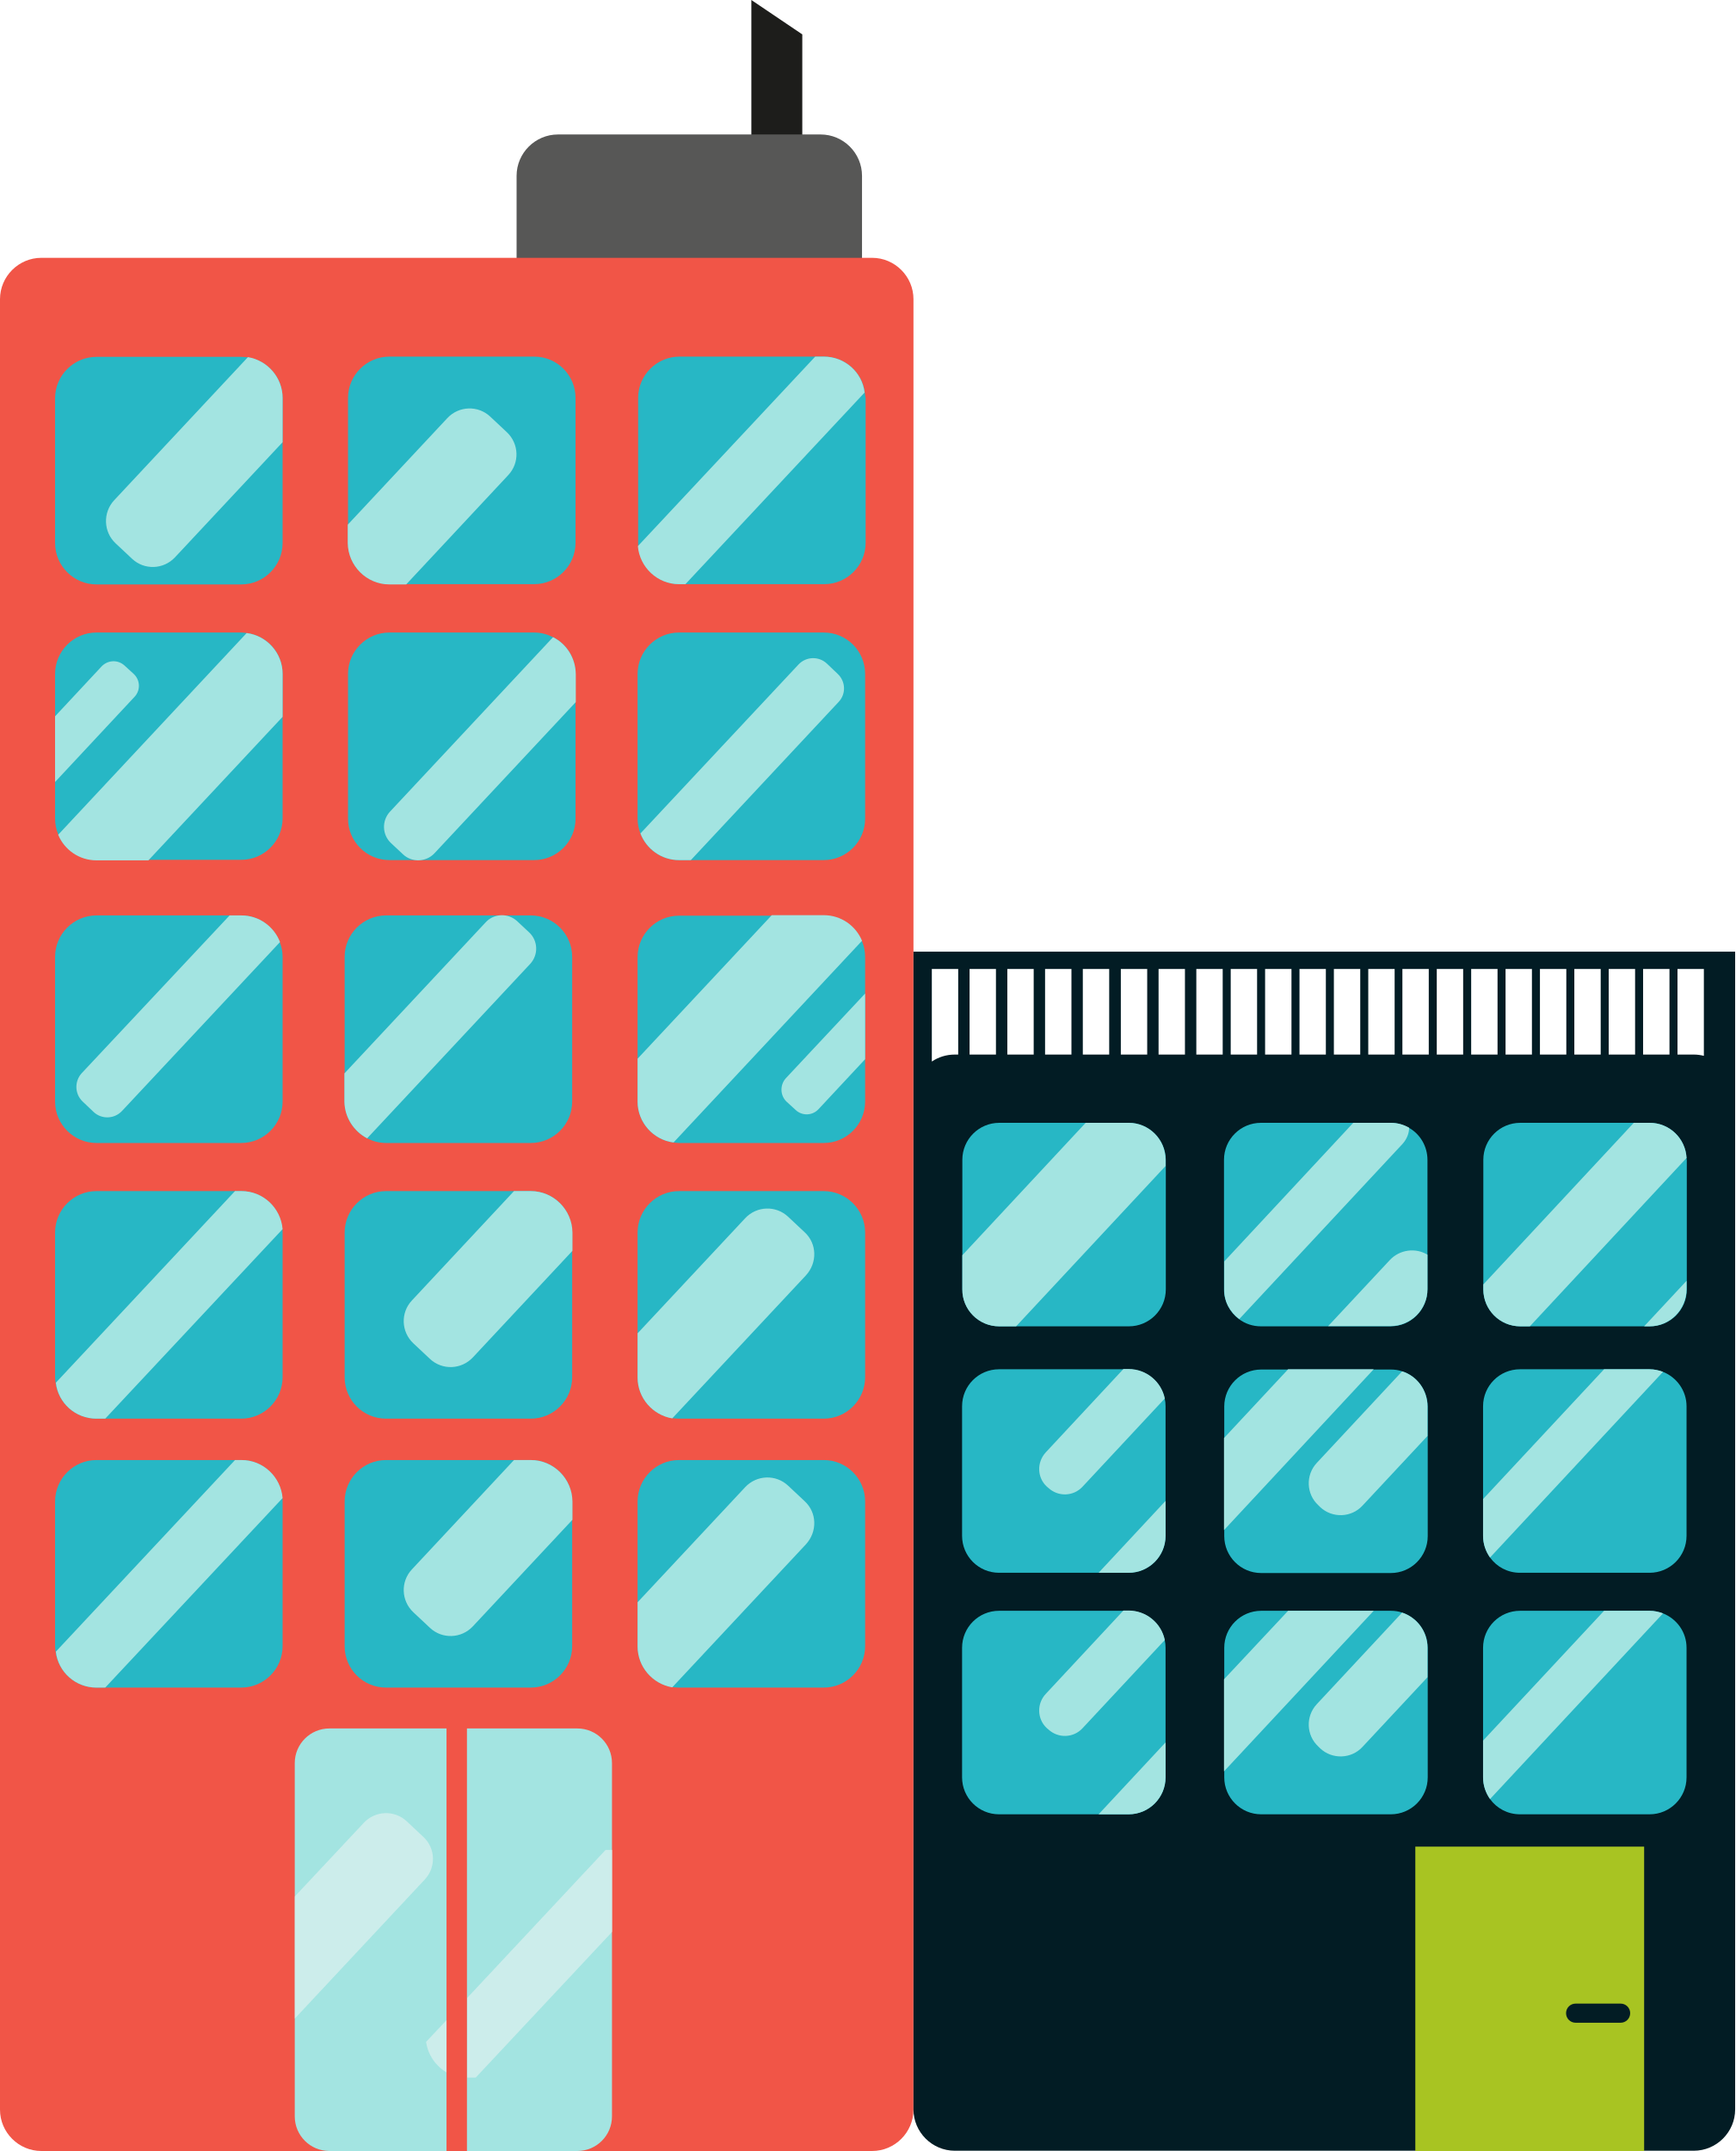
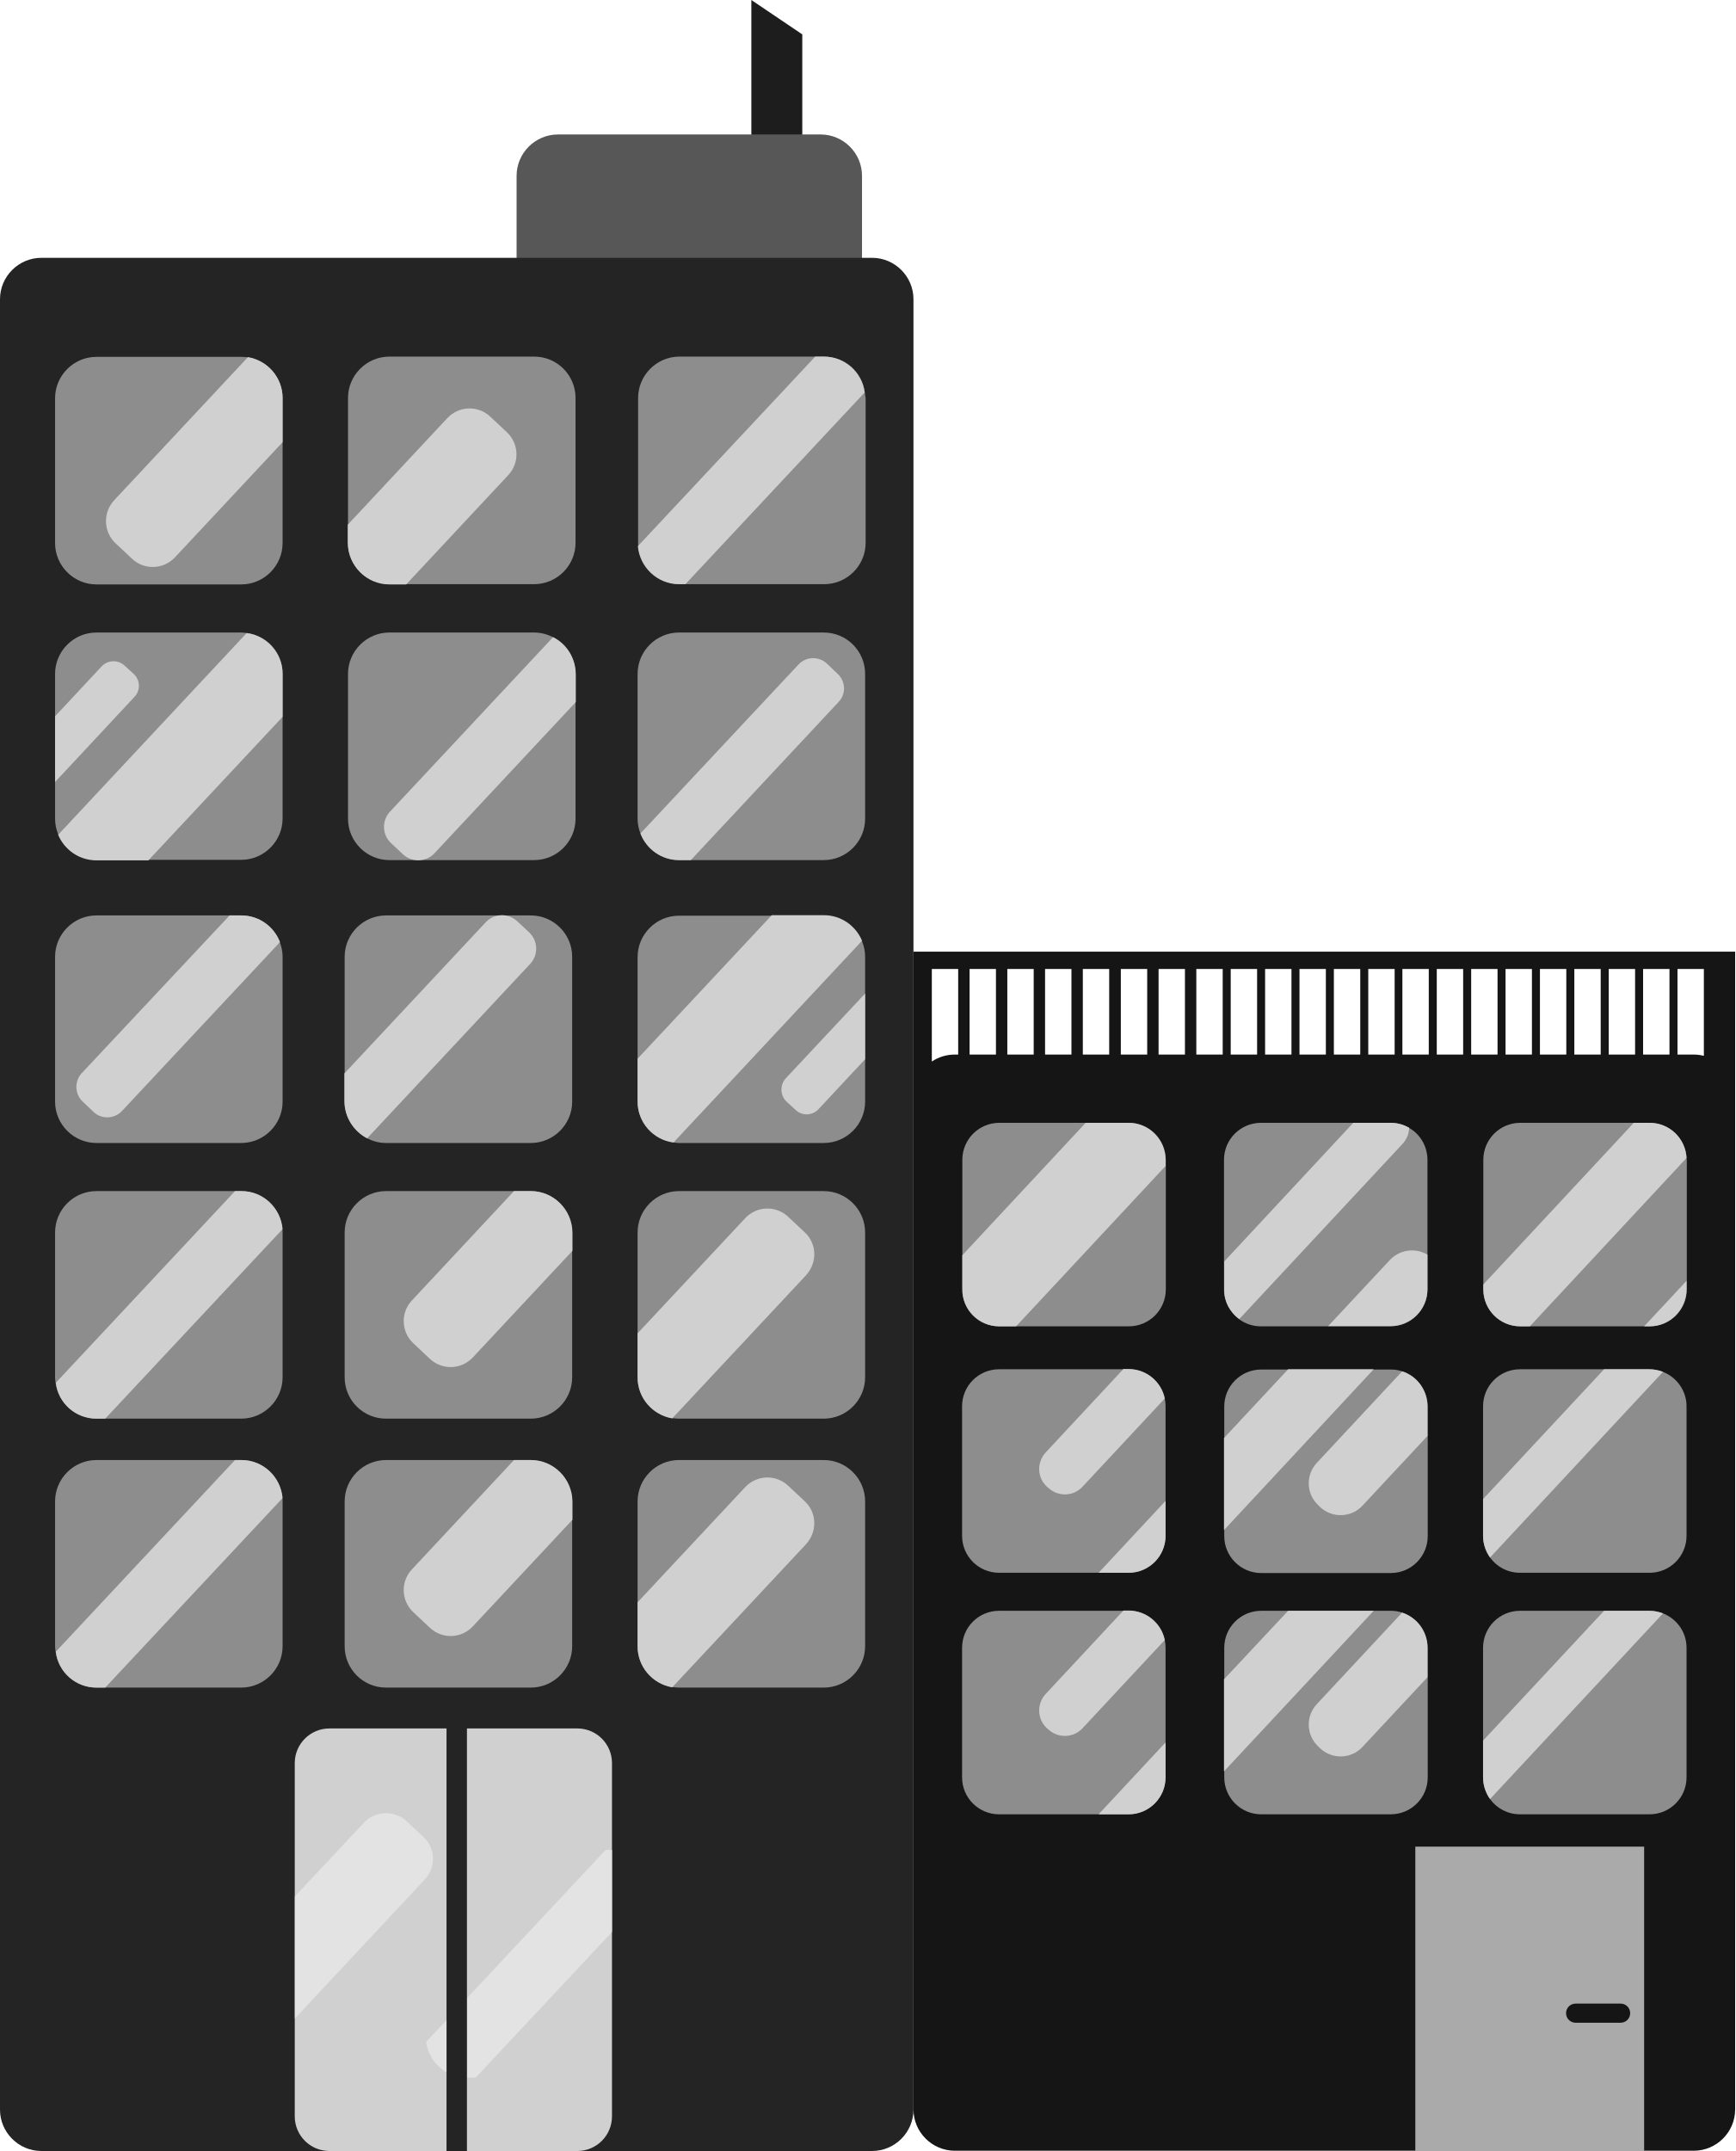
- <svg xmlns="http://www.w3.org/2000/svg" version="1.1" id="Layer_1" x="0px" y="0px" viewBox="0 0 671.1 831.8" style="enable-background:new 0 0 671.1 831.8;" xml:space="preserve">
+ <svg xmlns="http://www.w3.org/2000/svg" version="1.1" id="Layer_1" x="0px" y="0px" viewBox="-303 -15.8 671.1 831.8" style="enable-background:new -303 -15.8 671.1 831.8;" xml:space="preserve">
  <style type="text/css">
- 	.st0{fill:#1D1D1B;}
- 	.st1{fill:#575756;}
- 	.st2{fill:#F15547;}
- 	.st3{fill:#A3E4E1;}
- 	.st4{opacity:0.5;fill:#F6F6F6;}
- 	.st5{fill:#27B7C5;}
- 	.st6{fill:#021C24;}
- 	.st7{fill:#A8C422;}
+ 	.st0{fill:#1D1D1D;}
+ 	.st1{fill:#575757;}
+ 	.st2{fill:#242424;}
+ 	.st3{fill:#D0D0D0;}
+ 	.st4{opacity:0.5;fill:#F6F6F6;enable-background:new    ;}
+ 	.st5{fill:#8D8D8D;}
+ 	.st6{fill:#151515;}
+ 	.st7{fill:#AAAAAA;}
</style>
  <g id="Office">
    <g id="Building_2">
      <g id="XMLID_167_">
-         <polygon id="XMLID_169_" class="st0" points="310.3,76.7 290.6,76.7 290.6,0 310.3,13.3    " />
-         <path id="XMLID_168_" class="st1" d="M333.4,103.6c0,8.8-7.2,16-16,16H215.8c-8.8,0-16-7.2-16-16V68c0-8.8,7.2-16,16-16h101.6     c8.8,0,16,7.2,16,16V103.6z" />
+         <polygon id="XMLID_169_" class="st0" points="7.3,60.9 -12.4,60.9 -12.4,-15.8 7.3,-2.5    " />
+         <path id="XMLID_168_" class="st1" d="M30.4,87.8c0,8.8-7.2,16-16,16H-87.2c-8.8,0-16-7.2-16-16V52.2c0-8.8,7.2-16,16-16H14.4     c8.8,0,16,7.2,16,16V87.8z" />
      </g>
-       <path id="XMLID_166_" class="st2" d="M353.3,815.8c0,8.8-7.2,16-16,16H16c-8.8,0-16-7.2-16-16V115.7c0-8.8,7.2-16,16-16h321.3    c8.8,0,16,7.2,16,16V815.8z" />
+       <path id="XMLID_166_" class="st2" d="M50.3,800c0,8.8-7.2,16-16,16H-287c-8.8,0-16-7.2-16-16V99.9c0-8.8,7.2-16,16-16H34.3    c8.8,0,16,7.2,16,16V800z" />
      <g id="XMLID_160_">
-         <path id="XMLID_165_" class="st3" d="M223.3,668.4h-42.7v104.2v30.8v28.4h42.7c7.4,0,13.4-6,13.4-13.4V747v-31.6v-33.6     C236.7,674.4,230.7,668.4,223.3,668.4z" />
-         <path id="XMLID_164_" class="st3" d="M127.4,668.4c-7.4,0-13.4,6-13.4,13.4v51.6v47.2v37.8c0,7.4,6,13.4,13.4,13.4h45.3v-30.5     v-20.2V668.4H127.4z" />
-         <path id="XMLID_163_" class="st4" d="M163.7,710.3l-6.4-6c-4.7-4.4-12.1-4.2-16.6,0.6L114,733.4v47.2l50.3-53.8     C168.7,722.1,168.5,714.7,163.7,710.3z" />
-         <path id="XMLID_162_" class="st4" d="M184,803.4l52.8-56.4v-31.6c0,0-0.1,0-0.1,0h-2.5l-53.5,57.2v30.8c0,0,0,0,0,0H184z" />
-         <path id="XMLID_161_" class="st4" d="M164.8,789.6c0.7,5,3.7,9.3,7.9,11.8v-20.2L164.8,789.6z" />
+         <path id="XMLID_165_" class="st3" d="M-79.7,652.6h-42.7v104.2v30.8V816h42.7c7.4,0,13.4-6,13.4-13.4v-71.4v-31.6V666     C-66.3,658.6-72.3,652.6-79.7,652.6z" />
+         <path id="XMLID_164_" class="st3" d="M-175.6,652.6c-7.4,0-13.4,6-13.4,13.4v51.6v47.2v37.8c0,7.4,6,13.4,13.4,13.4h45.3v-30.5     v-20.2V652.6H-175.6z" />
+         <path id="XMLID_163_" class="st4" d="M-139.3,694.5l-6.4-6c-4.7-4.4-12.1-4.2-16.6,0.6l-26.7,28.5v47.2l50.3-53.8     C-134.3,706.3-134.5,698.9-139.3,694.5z" />
+         <path id="XMLID_162_" class="st4" d="M-119,787.6l52.8-56.4v-31.6h-0.1h-2.5l-53.5,57.2v30.8l0,0H-119z" />
+         <path id="XMLID_161_" class="st4" d="M-138.2,773.8c0.7,5,3.7,9.3,7.9,11.8v-20.2L-138.2,773.8z" />
      </g>
      <g id="XMLID_125_">
        <g id="XMLID_146_">
-           <path id="XMLID_159_" class="st5" d="M206.6,137.9h-56c-8.8,0-16,7.2-16,16v48.9v7.1c0,8.8,7.2,16,16,16h6.5h49.5      c8.8,0,16-7.2,16-16v-56C222.6,145.1,215.5,137.9,206.6,137.9z" />
-           <path id="XMLID_158_" class="st5" d="M334.5,151.8c-1-7.8-7.7-13.9-15.8-13.9h-3.3h-52.6c-8.8,0-16,7.2-16,16v56      c0,0.5,0,0.9,0.1,1.3c0.7,8.2,7.6,14.7,15.9,14.7h2.5h53.5c8.8,0,16-7.2,16-16v-56C334.6,153.2,334.6,152.5,334.5,151.8z" />
-           <path id="XMLID_157_" class="st5" d="M318.6,244.6h-56c-8.8,0-16,7.2-16,16v56c0,2,0.4,3.9,1.1,5.7c2.3,6,8.1,10.3,14.9,10.3      h4.6h51.4c8.8,0,16-7.2,16-16v-56C334.6,251.8,327.5,244.6,318.6,244.6z" />
-           <path id="XMLID_156_" class="st5" d="M95.9,138.2c-0.8-0.1-1.7-0.2-2.6-0.2h-56c-8.8,0-16,7.2-16,16v56c0,8.8,7.2,16,16,16h56      c8.8,0,16-7.2,16-16V171v-17.1C109.3,146,103.5,139.4,95.9,138.2z" />
-           <path id="XMLID_155_" class="st5" d="M95.4,244.8c-0.7-0.1-1.4-0.2-2.1-0.2h-56c-8.8,0-16,7.2-16,16v16.3v25.4v14.2      c0,2.2,0.4,4.2,1.2,6.1c2.4,5.8,8.1,9.9,14.8,9.9h20.1h35.9c8.8,0,16-7.2,16-16v-39.5v-16.5C109.3,252.5,103.3,245.8,95.4,244.8      z" />
-           <path id="XMLID_154_" class="st5" d="M213.9,246.4c-2.2-1.1-4.6-1.8-7.3-1.8h-56c-8.8,0-16,7.2-16,16v56c0,8.8,7.2,16,16,16h56      c8.8,0,16-7.2,16-16v-45.2v-10.8C222.6,254.4,219.1,249,213.9,246.4z" />
-           <path id="XMLID_153_" class="st3" d="M213.9,246.4l-63.1,67.5c-3.2,3.5-3,8.9,0.4,12.1l4.7,4.4c3.4,3.2,8.9,3,12.1-0.4      l54.7-58.5v-10.8C222.6,254.4,219.1,249,213.9,246.4z" />
-           <path id="XMLID_152_" class="st3" d="M324,260.6l-4.2-4c-3.1-2.9-8-2.8-11,0.4l-61.1,65.3c2.3,6,8.1,10.3,14.9,10.3h4.6      l57.1-61.1C327.3,268.4,327.1,263.5,324,260.6z" />
-           <path id="XMLID_151_" class="st3" d="M318.6,137.9h-3.3l-68.6,73.3c0.7,8.2,7.6,14.7,15.9,14.7h2.5l69.3-74.1      C333.5,144,326.8,137.9,318.6,137.9z" />
-           <path id="XMLID_150_" class="st3" d="M44.7,210.1l6.4,6c4.7,4.4,12.1,4.2,16.6-0.6l41.6-44.5v-17.1c0-7.9-5.8-14.5-13.4-15.8      l-51.7,55.3C39.7,198.2,40,205.7,44.7,210.1z" />
-           <path id="XMLID_149_" class="st3" d="M150.6,226h6.5l39.5-42.3c4.4-4.7,4.2-12.1-0.6-16.6l-6.4-6c-4.7-4.4-12.1-4.2-16.6,0.6      l-38.5,41.2v7.1C134.6,218.8,141.8,226,150.6,226z" />
-           <path id="XMLID_148_" class="st3" d="M109.3,260.6c0-8.1-6.1-14.8-13.9-15.8l-72.9,78c2.4,5.8,8.1,9.9,14.8,9.9h20.1l51.9-55.5      V260.6z" />
-           <path id="XMLID_147_" class="st3" d="M51.7,260.6l-3.5-3.2c-2.6-2.4-6.5-2.2-8.9,0.3l-18,19.3v25.4L52,269.5      C54.4,267,54.3,263,51.7,260.6z" />
+           <path id="XMLID_159_" class="st5" d="M-96.4,122.1h-56c-8.8,0-16,7.2-16,16V187v7.1c0,8.8,7.2,16,16,16h6.5h49.5      c8.8,0,16-7.2,16-16v-56C-80.4,129.3-87.5,122.1-96.4,122.1z" />
+           <path id="XMLID_158_" class="st5" d="M31.5,136c-1-7.8-7.7-13.9-15.8-13.9h-3.3h-52.6c-8.8,0-16,7.2-16,16v56      c0,0.5,0,0.9,0.1,1.3c0.7,8.2,7.6,14.7,15.9,14.7h2.5h53.5c8.8,0,16-7.2,16-16v-56C31.6,137.4,31.6,136.7,31.5,136z" />
+           <path id="XMLID_157_" class="st5" d="M15.6,228.8h-56c-8.8,0-16,7.2-16,16v56c0,2,0.4,3.9,1.1,5.7c2.3,6,8.1,10.3,14.9,10.3h4.6      h51.4c8.8,0,16-7.2,16-16v-56C31.6,236,24.5,228.8,15.6,228.8z" />
+           <path id="XMLID_156_" class="st5" d="M-207.1,122.4c-0.8-0.1-1.7-0.2-2.6-0.2h-56c-8.8,0-16,7.2-16,16v56c0,8.8,7.2,16,16,16h56      c8.8,0,16-7.2,16-16v-39v-17.1C-193.7,130.2-199.5,123.6-207.1,122.4z" />
+           <path id="XMLID_155_" class="st5" d="M-207.6,229c-0.7-0.1-1.4-0.2-2.1-0.2h-56c-8.8,0-16,7.2-16,16v16.3v25.4v14.2      c0,2.2,0.4,4.2,1.2,6.1c2.4,5.8,8.1,9.9,14.8,9.9h20.1h35.9c8.8,0,16-7.2,16-16v-39.5v-16.5C-193.7,236.7-199.7,230-207.6,229z" />
+           <path id="XMLID_154_" class="st5" d="M-89.1,230.6c-2.2-1.1-4.6-1.8-7.3-1.8h-56c-8.8,0-16,7.2-16,16v56c0,8.8,7.2,16,16,16h56      c8.8,0,16-7.2,16-16v-45.2v-10.8C-80.4,238.6-83.9,233.2-89.1,230.6z" />
+           <path id="XMLID_153_" class="st3" d="M-89.1,230.6l-63.1,67.5c-3.2,3.5-3,8.9,0.4,12.1l4.7,4.4c3.4,3.2,8.9,3,12.1-0.4      l54.7-58.5v-10.8C-80.4,238.6-83.9,233.2-89.1,230.6z" />
+           <path id="XMLID_152_" class="st3" d="M21,244.8l-4.2-4c-3.1-2.9-8-2.8-11,0.4l-61.1,65.3c2.3,6,8.1,10.3,14.9,10.3h4.6      l57.1-61.1C24.3,252.6,24.1,247.7,21,244.8z" />
+           <path id="XMLID_151_" class="st3" d="M15.6,122.1h-3.3l-68.6,73.3c0.7,8.2,7.6,14.7,15.9,14.7h2.5L31.4,136      C30.5,128.2,23.8,122.1,15.6,122.1z" />
+           <path id="XMLID_150_" class="st3" d="M-258.3,194.3l6.4,6c4.7,4.4,12.1,4.2,16.6-0.6l41.6-44.5v-17.1c0-7.9-5.8-14.5-13.4-15.8      l-51.7,55.3C-263.3,182.4-263,189.9-258.3,194.3z" />
+           <path id="XMLID_149_" class="st3" d="M-152.4,210.2h6.5l39.5-42.3c4.4-4.7,4.2-12.1-0.6-16.6l-6.4-6c-4.7-4.4-12.1-4.2-16.6,0.6      l-38.5,41.2v7.1C-168.4,203-161.2,210.2-152.4,210.2z" />
+           <path id="XMLID_148_" class="st3" d="M-193.7,244.8c0-8.1-6.1-14.8-13.9-15.8l-72.9,78c2.4,5.8,8.1,9.9,14.8,9.9h20.1l51.9-55.5      V244.8z" />
+           <path id="XMLID_147_" class="st3" d="M-251.3,244.8l-3.5-3.2c-2.6-2.4-6.5-2.2-8.9,0.3l-18,19.3v25.4l30.7-32.9      C-248.6,251.2-248.7,247.2-251.3,244.8z" />
        </g>
        <g id="XMLID_132_">
-           <path id="XMLID_145_" class="st5" d="M149.3,548.6h56c8.8,0,16-7.2,16-16v-48.9v-7.1c0-8.8-7.2-16-16-16h-6.5h-49.5      c-8.8,0-16,7.2-16,16v56C133.3,541.5,140.5,548.6,149.3,548.6z" />
-           <path id="XMLID_144_" class="st5" d="M21.5,534.7c1,7.8,7.7,13.9,15.8,13.9h3.4h52.6c8.8,0,16-7.2,16-16v-56      c0-0.5,0-0.9-0.1-1.3c-0.7-8.2-7.5-14.7-15.9-14.7h-2.5H37.3c-8.8,0-16,7.2-16,16v56C21.3,533.3,21.4,534,21.5,534.7z" />
-           <path id="XMLID_143_" class="st5" d="M37.3,442h56c8.8,0,16-7.2,16-16v-56c0-2-0.4-3.9-1.1-5.7c-2.3-6-8.1-10.3-14.9-10.3h-4.6      H37.3c-8.8,0-16,7.2-16,16v56C21.3,434.8,28.5,442,37.3,442z" />
-           <path id="XMLID_142_" class="st5" d="M260,548.4c0.9,0.1,1.7,0.2,2.6,0.2h56c8.8,0,16-7.2,16-16v-56c0-8.8-7.2-16-16-16h-56      c-8.8,0-16,7.2-16,16v38.9v17.1C246.6,540.6,252.4,547.1,260,548.4z" />
-           <path id="XMLID_141_" class="st5" d="M260.5,441.8c0.7,0.1,1.4,0.2,2.1,0.2h56c8.8,0,16-7.2,16-16v-16.3v-25.4v-14.2      c0-2.2-0.4-4.2-1.2-6.1c-2.4-5.8-8.1-9.9-14.8-9.9h-20.1h-35.9c-8.8,0-16,7.2-16,16v39.5V426      C246.6,434.1,252.7,440.8,260.5,441.8z" />
-           <path id="XMLID_140_" class="st5" d="M142,440.2c2.2,1.1,4.6,1.8,7.3,1.8h56c8.8,0,16-7.2,16-16v-56c0-8.8-7.2-16-16-16h-56      c-8.8,0-16,7.2-16,16v45.2V426C133.3,432.2,136.9,437.5,142,440.2z" />
-           <path id="XMLID_139_" class="st3" d="M142,440.2l63.1-67.5c3.2-3.5,3-8.9-0.4-12.1l-4.7-4.4c-3.5-3.2-8.9-3-12.1,0.4l-54.7,58.5      V426C133.3,432.2,136.9,437.5,142,440.2z" />
-           <path id="XMLID_138_" class="st3" d="M32,426l4.2,4c3.1,2.9,8,2.8,11-0.4l61.1-65.3c-2.3-6-8.1-10.3-14.9-10.3h-4.6L31.6,415      C28.7,418.2,28.9,423.1,32,426z" />
-           <path id="XMLID_137_" class="st3" d="M37.3,548.6h3.4l68.6-73.3c-0.7-8.2-7.5-14.7-15.9-14.7h-2.5l-69.3,74.1      C22.5,542.6,29.2,548.6,37.3,548.6z" />
-           <path id="XMLID_136_" class="st3" d="M311.2,476.5l-6.4-6c-4.7-4.4-12.1-4.2-16.6,0.6l-41.6,44.5v17.1c0,7.9,5.8,14.5,13.4,15.8      l51.7-55.3C316.2,488.3,316,480.9,311.2,476.5z" />
-           <path id="XMLID_135_" class="st3" d="M205.3,460.6h-6.5l-39.5,42.3c-4.4,4.7-4.2,12.1,0.6,16.6l6.4,6c4.7,4.4,12.1,4.2,16.6-0.6      l38.5-41.2v-7.1C221.3,467.8,214.1,460.6,205.3,460.6z" />
-           <path id="XMLID_134_" class="st3" d="M246.6,426c0,8.1,6.1,14.8,13.9,15.8l72.9-78c-2.4-5.8-8.1-9.9-14.8-9.9h-20.1l-51.9,55.5      V426z" />
-           <path id="XMLID_133_" class="st3" d="M304.2,426l3.5,3.2c2.5,2.4,6.5,2.3,8.9-0.3l18-19.3v-25.4L303.9,417      C301.6,419.6,301.7,423.6,304.2,426z" />
+           <path id="XMLID_145_" class="st5" d="M-153.7,532.8h56c8.8,0,16-7.2,16-16v-48.9v-7.1c0-8.8-7.2-16-16-16h-6.5h-49.5      c-8.8,0-16,7.2-16,16v56C-169.7,525.7-162.5,532.8-153.7,532.8z" />
+           <path id="XMLID_144_" class="st5" d="M-281.5,518.9c1,7.8,7.7,13.9,15.8,13.9h3.4h52.6c8.8,0,16-7.2,16-16v-56      c0-0.5,0-0.9-0.1-1.3c-0.7-8.2-7.5-14.7-15.9-14.7h-2.5h-53.5c-8.8,0-16,7.2-16,16v56C-281.7,517.5-281.6,518.2-281.5,518.9z" />
+           <path id="XMLID_143_" class="st5" d="M-265.7,426.2h56c8.8,0,16-7.2,16-16v-56c0-2-0.4-3.9-1.1-5.7c-2.3-6-8.1-10.3-14.9-10.3      h-4.6h-51.4c-8.8,0-16,7.2-16,16v56C-281.7,419-274.5,426.2-265.7,426.2z" />
+           <path id="XMLID_142_" class="st5" d="M-43,532.6c0.9,0.1,1.7,0.2,2.6,0.2h56c8.8,0,16-7.2,16-16v-56c0-8.8-7.2-16-16-16h-56      c-8.8,0-16,7.2-16,16v38.9v17.1C-56.4,524.8-50.6,531.3-43,532.6z" />
+           <path id="XMLID_141_" class="st5" d="M-42.5,426c0.7,0.1,1.4,0.2,2.1,0.2h56c8.8,0,16-7.2,16-16v-16.3v-25.4v-14.2      c0-2.2-0.4-4.2-1.2-6.1c-2.4-5.8-8.1-9.9-14.8-9.9H-4.5h-35.9c-8.8,0-16,7.2-16,16v39.5v16.4C-56.4,418.3-50.3,425-42.5,426z" />
+           <path id="XMLID_140_" class="st5" d="M-161,424.4c2.2,1.1,4.6,1.8,7.3,1.8h56c8.8,0,16-7.2,16-16v-56c0-8.8-7.2-16-16-16h-56      c-8.8,0-16,7.2-16,16v45.2v10.8C-169.7,416.4-166.1,421.7-161,424.4z" />
+           <path id="XMLID_139_" class="st3" d="M-161,424.4l63.1-67.5c3.2-3.5,3-8.9-0.4-12.1l-4.7-4.4c-3.5-3.2-8.9-3-12.1,0.4      l-54.7,58.5v10.9C-169.7,416.4-166.1,421.7-161,424.4z" />
+           <path id="XMLID_138_" class="st3" d="M-271,410.2l4.2,4c3.1,2.9,8,2.8,11-0.4l61.1-65.3c-2.3-6-8.1-10.3-14.9-10.3h-4.6      l-57.2,61C-274.3,402.4-274.1,407.3-271,410.2z" />
+           <path id="XMLID_137_" class="st3" d="M-265.7,532.8h3.4l68.6-73.3c-0.7-8.2-7.5-14.7-15.9-14.7h-2.5l-69.3,74.1      C-280.5,526.8-273.8,532.8-265.7,532.8z" />
+           <path id="XMLID_136_" class="st3" d="M8.2,460.7l-6.4-6c-4.7-4.4-12.1-4.2-16.6,0.6l-41.6,44.5v17.1c0,7.9,5.8,14.5,13.4,15.8      l51.7-55.3C13.2,472.5,13,465.1,8.2,460.7z" />
+           <path id="XMLID_135_" class="st3" d="M-97.7,444.8h-6.5l-39.5,42.3c-4.4,4.7-4.2,12.1,0.6,16.6l6.4,6c4.7,4.4,12.1,4.2,16.6-0.6      l38.5-41.2v-7.1C-81.7,452-88.9,444.8-97.7,444.8z" />
+           <path id="XMLID_134_" class="st3" d="M-56.4,410.2c0,8.1,6.1,14.8,13.9,15.8l72.9-78c-2.4-5.8-8.1-9.9-14.8-9.9H-4.5l-51.9,55.5      V410.2z" />
+           <path id="XMLID_133_" class="st3" d="M1.2,410.2l3.5,3.2c2.5,2.4,6.5,2.3,8.9-0.3l18-19.3v-25.4L0.9,401.2      C-1.4,403.8-1.3,407.8,1.2,410.2z" />
        </g>
-         <path id="XMLID_131_" class="st5" d="M149.3,652.6h56c8.8,0,16-7.2,16-16v-48.9v-7.1c0-8.8-7.2-16-16-16h-6.5h-49.5     c-8.8,0-16,7.2-16,16v56C133.3,645.5,140.5,652.6,149.3,652.6z" />
-         <path id="XMLID_130_" class="st5" d="M21.5,638.7c1,7.8,7.7,13.9,15.8,13.9h3.4h52.6c8.8,0,16-7.2,16-16v-56c0-0.4,0-0.9-0.1-1.3     c-0.7-8.2-7.5-14.7-15.9-14.7h-2.5H37.3c-8.8,0-16,7.2-16,16v56C21.3,637.3,21.4,638,21.5,638.7z" />
-         <path id="XMLID_129_" class="st5" d="M260,652.4c0.9,0.1,1.7,0.2,2.6,0.2h56c8.8,0,16-7.2,16-16v-56c0-8.8-7.2-16-16-16h-56     c-8.8,0-16,7.2-16,16v38.9v17.1C246.6,644.6,252.4,651.1,260,652.4z" />
-         <path id="XMLID_128_" class="st3" d="M37.3,652.6h3.4l68.6-73.3c-0.7-8.2-7.5-14.7-15.9-14.7h-2.5l-69.3,74.1     C22.5,646.6,29.2,652.6,37.3,652.6z" />
-         <path id="XMLID_127_" class="st3" d="M311.2,580.5l-6.4-6c-4.7-4.4-12.1-4.2-16.6,0.6l-41.6,44.5v17.1c0,7.9,5.8,14.5,13.4,15.8     l51.7-55.3C316.2,592.3,316,584.9,311.2,580.5z" />
-         <path id="XMLID_126_" class="st3" d="M205.3,564.6h-6.5l-39.5,42.3c-4.4,4.7-4.2,12.1,0.6,16.6l6.4,6c4.7,4.4,12.1,4.2,16.6-0.6     l38.5-41.2v-7.1C221.3,571.8,214.1,564.6,205.3,564.6z" />
+         <path id="XMLID_131_" class="st5" d="M-153.7,636.8h56c8.8,0,16-7.2,16-16v-48.9v-7.1c0-8.8-7.2-16-16-16h-6.5h-49.5     c-8.8,0-16,7.2-16,16v56C-169.7,629.7-162.5,636.8-153.7,636.8z" />
+         <path id="XMLID_130_" class="st5" d="M-281.5,622.9c1,7.8,7.7,13.9,15.8,13.9h3.4h52.6c8.8,0,16-7.2,16-16v-56     c0-0.4,0-0.9-0.1-1.3c-0.7-8.2-7.5-14.7-15.9-14.7h-2.5h-53.5c-8.8,0-16,7.2-16,16v56C-281.7,621.5-281.6,622.2-281.5,622.9z" />
+         <path id="XMLID_129_" class="st5" d="M-43,636.6c0.9,0.1,1.7,0.2,2.6,0.2h56c8.8,0,16-7.2,16-16v-56c0-8.8-7.2-16-16-16h-56     c-8.8,0-16,7.2-16,16v38.9v17.1C-56.4,628.8-50.6,635.3-43,636.6z" />
+         <path id="XMLID_128_" class="st3" d="M-265.7,636.8h3.4l68.6-73.3c-0.7-8.2-7.5-14.7-15.9-14.7h-2.5l-69.3,74.1     C-280.5,630.8-273.8,636.8-265.7,636.8z" />
+         <path id="XMLID_127_" class="st3" d="M8.2,564.7l-6.4-6c-4.7-4.4-12.1-4.2-16.6,0.6l-41.6,44.5v17.1c0,7.9,5.8,14.5,13.4,15.8     l51.7-55.3C13.2,576.5,13,569.1,8.2,564.7z" />
+         <path id="XMLID_126_" class="st3" d="M-97.7,548.8h-6.5l-39.5,42.3c-4.4,4.7-4.2,12.1,0.6,16.6l6.4,6c4.7,4.4,12.1,4.2,16.6-0.6     l38.5-41.2v-7.1C-81.7,556-88.9,548.8-97.7,548.8z" />
      </g>
    </g>
    <g id="Building_1">
-       <path id="XMLID_91_" class="st6" d="M353.3,368v60.4l0,0v387.3c0,8.8,7.2,16,16,16h285.8c8.8,0,16-7.2,16-16V428.4v-4.7V368H353.3    z M659,374.7v33.6c-1.2-0.3-2.5-0.5-3.9-0.5h-6.3v-33.1H659z M645.7,374.7v33.1h-10.2v-33.1H645.7z M632.4,374.7v33.1h-10.2v-33.1    H632.4z M619.1,374.7v33.1h-10.2v-33.1H619.1z M605.8,374.7v33.1h-10.2v-33.1H605.8z M592.5,374.7v33.1h-10.2v-33.1H592.5z     M579.2,374.7v33.1H569v-33.1H579.2z M565.9,374.7v33.1h-10.2v-33.1H565.9z M552.6,374.7v33.1h-10.2v-33.1H552.6z M539.4,374.7    v33.1h-10.2v-33.1H539.4z M526.1,374.7v33.1h-10.2v-33.1H526.1z M512.8,374.7v33.1h-10.2v-33.1H512.8z M499.5,374.7v33.1h-10.2    v-33.1H499.5z M486.2,374.7v33.1H476v-33.1H486.2z M472.9,374.7v33.1h-10.2v-33.1H472.9z M458.3,374.7v33.1h-10.2v-33.1H458.3z     M443.7,374.7v33.1h-10.2v-33.1H443.7z M429,374.7v33.1h-10.2v-33.1H429z M414.4,374.7v33.1h-10.2v-33.1H414.4z M399.8,374.7v33.1    h-10.2v-33.1H399.8z M385.2,374.7v33.1H375v-33.1H385.2z M370.6,374.7v33.1h-1.3c-3.3,0-6.4,1-8.9,2.7v-35.8H370.6z" />
+       <path id="XMLID_91_" class="st6" d="M50.3,352.2v60.4l0,0v387.3c0,8.8,7.2,16,16,16h285.8c8.8,0,16-7.2,16-16V412.6v-4.7v-55.7    H50.3z M356,358.9v33.6c-1.2-0.3-2.5-0.5-3.9-0.5h-6.3v-33.1H356z M342.7,358.9V392h-10.2v-33.1H342.7z M329.4,358.9V392h-10.2    v-33.1H329.4z M316.1,358.9V392h-10.2v-33.1H316.1z M302.8,358.9V392h-10.2v-33.1H302.8z M289.5,358.9V392h-10.2v-33.1H289.5z     M276.2,358.9V392H266v-33.1H276.2z M262.9,358.9V392h-10.2v-33.1H262.9z M249.6,358.9V392h-10.2v-33.1H249.6z M236.4,358.9V392    h-10.2v-33.1H236.4z M223.1,358.9V392h-10.2v-33.1H223.1z M209.8,358.9V392h-10.2v-33.1H209.8z M196.5,358.9V392h-10.2v-33.1    H196.5z M183.2,358.9V392H173v-33.1H183.2z M169.9,358.9V392h-10.2v-33.1H169.9z M155.3,358.9V392h-10.2v-33.1H155.3z     M140.7,358.9V392h-10.2v-33.1H140.7z M126,358.9V392h-10.2v-33.1H126z M111.4,358.9V392h-10.2v-33.1H111.4z M96.8,358.9V392H86.6    v-33.1H96.8z M82.2,358.9V392H72v-33.1H82.2z M67.6,358.9V392h-1.3c-3.3,0-6.4,1-8.9,2.7v-35.8L67.6,358.9L67.6,358.9z" />
      <g id="XMLID_88_">
-         <rect id="XMLID_90_" x="547.4" y="714.1" class="st7" width="88.5" height="117.7" />
-         <path id="XMLID_89_" class="st6" d="M630.5,778.5c0,2.1-1.7,3.7-3.7,3.7h-17.4c-2.1,0-3.7-1.7-3.7-3.7l0,0c0-2.1,1.7-3.7,3.7-3.7     h17.4C628.8,774.8,630.5,776.4,630.5,778.5L630.5,778.5z" />
+         <rect id="XMLID_90_" x="244.4" y="698.3" class="st7" width="88.5" height="117.7" />
+         <path id="XMLID_89_" class="st6" d="M327.5,762.7c0,2.1-1.7,3.7-3.7,3.7h-17.4c-2.1,0-3.7-1.7-3.7-3.7l0,0c0-2.1,1.7-3.7,3.7-3.7     h17.4C325.8,759,327.5,760.6,327.5,762.7L327.5,762.7z" />
      </g>
      <g id="XMLID_60_">
        <g id="XMLID_69_">
          <g id="XMLID_81_">
-             <path id="XMLID_87_" class="st5" d="M544.9,436.1c-2.1-1.2-4.5-1.9-7.1-1.9h-14.5h-35.6c-7.9,0-14.3,6.4-14.3,14.3v39.3v10.8       c0,4.7,2.3,8.9,5.8,11.5c2.4,1.8,5.3,2.8,8.5,2.8h26h24.1c7.9,0,14.3-6.4,14.3-14.3v-13.3v-36.7       C552.1,443.2,549.2,438.5,544.9,436.1z" />
-             <path id="XMLID_86_" class="st5" d="M652.3,447.8c-0.4-7.6-6.6-13.6-14.3-13.6h-6.1h-43.9c-7.9,0-14.3,6.4-14.3,14.3v48.2v1.9       c0,7.9,6.4,14.3,14.3,14.3h3.7h44.3h2.1c7.9,0,14.3-6.4,14.3-14.3v-3.2v-46.8C652.3,448.2,652.3,448,652.3,447.8z" />
-             <path id="XMLID_85_" class="st5" d="M643.2,530.5c-1.6-0.6-3.4-1-5.2-1h-17.6h-32.5c-7.9,0-14.3,6.4-14.3,14.3v35.9v14.2       c0,3.1,1,6,2.7,8.4c2.6,3.6,6.8,5.9,11.6,5.9H638c7.9,0,14.3-6.4,14.3-14.3v-50.1C652.3,537.8,648.5,532.6,643.2,530.5z" />
-             <path id="XMLID_84_" class="st5" d="M436.5,434.2h-16.6h-33.4c-7.9,0-14.3,6.4-14.3,14.3v36.9v13.2c0,7.9,6.4,14.3,14.3,14.3       h6.6h43.5c7.9,0,14.3-6.4,14.3-14.3v-47.7v-2.4C450.8,440.6,444.4,434.2,436.5,434.2z" />
-             <path id="XMLID_83_" class="st5" d="M436.5,529.5h-2h-48.1c-7.9,0-14.3,6.4-14.3,14.3v50.1c0,7.9,6.4,14.3,14.3,14.3h38.5h11.6       c7.9,0,14.3-6.4,14.3-14.3v-13.5v-36.6c0-1-0.1-2-0.3-2.9C449.1,534.4,443.4,529.5,436.5,529.5z" />
-             <path id="XMLID_82_" class="st5" d="M542.3,530.3c-1.4-0.5-2.9-0.7-4.4-0.7h-6.5h-33.1h-10.5c-7.9,0-14.3,6.4-14.3,14.3v12.3       v35.5v2.3c0,7.9,6.4,14.3,14.3,14.3h50.1c7.9,0,14.3-6.4,14.3-14.3v-38.7v-11.4C552.1,537.5,548,532.1,542.3,530.3z" />
+             <path id="XMLID_87_" class="st5" d="M241.9,420.3c-2.1-1.2-4.5-1.9-7.1-1.9h-14.5h-35.6c-7.9,0-14.3,6.4-14.3,14.3V472v10.8       c0,4.7,2.3,8.9,5.8,11.5c2.4,1.8,5.3,2.8,8.5,2.8h26h24.1c7.9,0,14.3-6.4,14.3-14.3v-13.3v-36.7       C249.1,427.4,246.2,422.7,241.9,420.3z" />
+             <path id="XMLID_86_" class="st5" d="M349.3,432c-0.4-7.6-6.6-13.6-14.3-13.6h-6.1H285c-7.9,0-14.3,6.4-14.3,14.3v48.2v1.9       c0,7.9,6.4,14.3,14.3,14.3h3.7H333h2.1c7.9,0,14.3-6.4,14.3-14.3v-3.2v-46.8C349.3,432.4,349.3,432.2,349.3,432z" />
+             <path id="XMLID_85_" class="st5" d="M340.2,514.7c-1.6-0.6-3.4-1-5.2-1h-17.6h-32.5c-7.9,0-14.3,6.4-14.3,14.3v35.9v14.2       c0,3.1,1,6,2.7,8.4c2.6,3.6,6.8,5.9,11.6,5.9H335c7.9,0,14.3-6.4,14.3-14.3V528C349.3,522,345.5,516.8,340.2,514.7z" />
+             <path id="XMLID_84_" class="st5" d="M133.5,418.4h-16.6H83.5c-7.9,0-14.3,6.4-14.3,14.3v36.9v13.2c0,7.9,6.4,14.3,14.3,14.3       h6.6h43.5c7.9,0,14.3-6.4,14.3-14.3v-47.7v-2.4C147.8,424.8,141.4,418.4,133.5,418.4z" />
+             <path id="XMLID_83_" class="st5" d="M133.5,513.7h-2H83.4c-7.9,0-14.3,6.4-14.3,14.3v50.1c0,7.9,6.4,14.3,14.3,14.3h38.5h11.6       c7.9,0,14.3-6.4,14.3-14.3v-13.5V528c0-1-0.1-2-0.3-2.9C146.1,518.6,140.4,513.7,133.5,513.7z" />
+             <path id="XMLID_82_" class="st5" d="M239.3,514.5c-1.4-0.5-2.9-0.7-4.4-0.7h-6.5h-33.1h-10.5c-7.9,0-14.3,6.4-14.3,14.3v12.3       v35.5v2.3c0,7.9,6.4,14.3,14.3,14.3h50.1c7.9,0,14.3-6.4,14.3-14.3v-38.7v-11.4C249.1,521.7,245,516.3,239.3,514.5z" />
          </g>
          <g id="XMLID_70_">
-             <path id="XMLID_80_" class="st3" d="M386.4,512.9h6.6l57.8-62v-2.4c0-7.9-6.4-14.3-14.3-14.3h-16.6l-47.7,51.2v13.2       C372.1,506.4,378.5,512.9,386.4,512.9z" />
-             <path id="XMLID_79_" class="st3" d="M479.3,510.1l63.2-67.8c1.6-1.8,2.5-4,2.5-6.2c-2.1-1.2-4.5-1.9-7.1-1.9h-14.5l-49.9,53.6       v10.8C473.4,503.3,475.7,507.4,479.3,510.1z" />
-             <path id="XMLID_78_" class="st3" d="M404.9,574.9l0.6,0.5c3.8,3.5,9.7,3.3,13.2-0.5l31.8-34.1c-1.3-6.5-7.1-11.4-14-11.4h-2       l-30,32.2C400.9,565.5,401.1,571.4,404.9,574.9z" />
-             <path id="XMLID_77_" class="st3" d="M537.6,487.2l-23.9,25.6h24.1c7.9,0,14.3-6.4,14.3-14.3v-13.3       C547.5,482.4,541.4,483.2,537.6,487.2z" />
-             <path id="XMLID_76_" class="st3" d="M450.8,593.9v-13.5l-25.9,27.8h11.6C444.4,608.2,450.8,601.8,450.8,593.9z" />
-             <polygon id="XMLID_75_" class="st3" points="498.2,529.5 473.4,556.1 473.4,591.7 531.3,529.5      " />
-             <path id="XMLID_74_" class="st3" d="M638,434.2h-6.1l-58.2,62.5v1.9c0,7.9,6.4,14.3,14.3,14.3h3.7l60.6-65.1       C651.9,440.2,645.7,434.2,638,434.2z" />
-             <path id="XMLID_73_" class="st3" d="M542.3,530.3l-33,35.4c-4.4,4.7-4.1,12.1,0.6,16.4l0.7,0.7c4.7,4.4,12.1,4.1,16.4-0.6       l25.1-26.9v-11.4C552.1,537.5,548,532.1,542.3,530.3z" />
-             <path id="XMLID_72_" class="st3" d="M652.3,498.5v-3.2l-16.4,17.6h2.1C645.9,512.9,652.3,506.4,652.3,498.5z" />
-             <path id="XMLID_71_" class="st3" d="M620.4,529.5l-46.8,50.2v14.2c0,3.1,1,6,2.7,8.4l66.9-71.8c-1.6-0.6-3.4-1-5.2-1H620.4z" />
+             <path id="XMLID_80_" class="st3" d="M83.4,497.1H90l57.8-62v-2.4c0-7.9-6.4-14.3-14.3-14.3h-16.6l-47.7,51.2v13.2       C69.1,490.6,75.5,497.1,83.4,497.1z" />
+             <path id="XMLID_79_" class="st3" d="M176.3,494.3l63.2-67.8c1.6-1.8,2.5-4,2.5-6.2c-2.1-1.2-4.5-1.9-7.1-1.9h-14.5L170.5,472       v10.8C170.4,487.5,172.7,491.6,176.3,494.3z" />
+             <path id="XMLID_78_" class="st3" d="M101.9,559.1l0.6,0.5c3.8,3.5,9.7,3.3,13.2-0.5l31.8-34.1c-1.3-6.5-7.1-11.4-14-11.4h-2       l-30,32.2C97.9,549.7,98.1,555.6,101.9,559.1z" />
+             <path id="XMLID_77_" class="st3" d="M234.6,471.4L210.7,497h24.1c7.9,0,14.3-6.4,14.3-14.3v-13.3       C244.5,466.6,238.4,467.4,234.6,471.4z" />
+             <path id="XMLID_76_" class="st3" d="M147.8,578.1v-13.5l-25.9,27.8h11.6C141.4,592.4,147.8,586,147.8,578.1z" />
+             <polygon id="XMLID_75_" class="st3" points="195.2,513.7 170.4,540.3 170.4,575.9 228.3,513.7      " />
+             <path id="XMLID_74_" class="st3" d="M335,418.4h-6.1l-58.2,62.5v1.9c0,7.9,6.4,14.3,14.3,14.3h3.7l60.6-65.1       C348.9,424.4,342.7,418.4,335,418.4z" />
+             <path id="XMLID_73_" class="st3" d="M239.3,514.5l-33,35.4c-4.4,4.7-4.1,12.1,0.6,16.4l0.7,0.7c4.7,4.4,12.1,4.1,16.4-0.6       l25.1-26.9v-11.4C249.1,521.7,245,516.3,239.3,514.5z" />
+             <path id="XMLID_72_" class="st3" d="M349.3,482.7v-3.2l-16.4,17.6h2.1C342.9,497.1,349.3,490.6,349.3,482.7z" />
+             <path id="XMLID_71_" class="st3" d="M317.4,513.7l-46.8,50.2v14.2c0,3.1,1,6,2.7,8.4l66.9-71.8c-1.6-0.6-3.4-1-5.2-1       L317.4,513.7L317.4,513.7z" />
          </g>
        </g>
-         <path id="XMLID_68_" class="st5" d="M643.2,623.9c-1.6-0.6-3.4-1-5.2-1h-17.6h-32.5c-7.9,0-14.3,6.4-14.3,14.3v35.9v14.2     c0,3.1,1,6,2.7,8.4c2.6,3.6,6.8,5.9,11.6,5.9H638c7.9,0,14.3-6.4,14.3-14.3v-50.1C652.3,631.1,648.5,626,643.2,623.9z" />
-         <path id="XMLID_67_" class="st5" d="M436.5,622.9h-2h-48.1c-7.9,0-14.3,6.4-14.3,14.3v50.1c0,7.9,6.4,14.3,14.3,14.3h38.5h11.6     c7.9,0,14.3-6.4,14.3-14.3v-13.5v-36.6c0-1-0.1-2-0.3-2.9C449.1,627.8,443.4,622.9,436.5,622.9z" />
-         <path id="XMLID_66_" class="st5" d="M542.3,623.6c-1.4-0.5-2.9-0.7-4.4-0.7h-6.5h-33.1h-10.5c-7.9,0-14.3,6.4-14.3,14.3v12.3V685     v2.3c0,7.9,6.4,14.3,14.3,14.3h50.1c7.9,0,14.3-6.4,14.3-14.3v-38.7v-11.4C552.1,630.8,548,625.5,542.3,623.6z" />
-         <path id="XMLID_65_" class="st3" d="M404.9,668.3l0.6,0.5c3.8,3.5,9.7,3.3,13.2-0.5l31.8-34.1c-1.3-6.5-7.1-11.4-14-11.4h-2     l-30,32.2C400.9,658.8,401.1,664.8,404.9,668.3z" />
-         <path id="XMLID_64_" class="st3" d="M450.8,687.3v-13.5l-25.9,27.8h11.6C444.4,701.6,450.8,695.2,450.8,687.3z" />
-         <polygon id="XMLID_63_" class="st3" points="498.2,622.9 473.4,649.4 473.4,685 531.3,622.9    " />
-         <path id="XMLID_62_" class="st3" d="M542.3,623.6l-33,35.4c-4.4,4.7-4.1,12.1,0.6,16.4l0.7,0.7c4.7,4.4,12.1,4.1,16.4-0.6     l25.1-26.9v-11.4C552.1,630.8,548,625.5,542.3,623.6z" />
-         <path id="XMLID_61_" class="st3" d="M620.4,622.9l-46.8,50.2v14.2c0,3.1,1,6,2.7,8.4l66.9-71.8c-1.6-0.6-3.4-1-5.2-1H620.4z" />
+         <path id="XMLID_68_" class="st5" d="M340.2,608.1c-1.6-0.6-3.4-1-5.2-1h-17.6h-32.5c-7.9,0-14.3,6.4-14.3,14.3v35.9v14.2     c0,3.1,1,6,2.7,8.4c2.6,3.6,6.8,5.9,11.6,5.9H335c7.9,0,14.3-6.4,14.3-14.3v-50.1C349.3,615.3,345.5,610.2,340.2,608.1z" />
+         <path id="XMLID_67_" class="st5" d="M133.5,607.1h-2H83.4c-7.9,0-14.3,6.4-14.3,14.3v50.1c0,7.9,6.4,14.3,14.3,14.3h38.5h11.6     c7.9,0,14.3-6.4,14.3-14.3V658v-36.6c0-1-0.1-2-0.3-2.9C146.1,612,140.4,607.1,133.5,607.1z" />
+         <path id="XMLID_66_" class="st5" d="M239.3,607.8c-1.4-0.5-2.9-0.7-4.4-0.7h-6.5h-33.1h-10.5c-7.9,0-14.3,6.4-14.3,14.3v12.3     v35.5v2.3c0,7.9,6.4,14.3,14.3,14.3h50.1c7.9,0,14.3-6.4,14.3-14.3v-38.7v-11.4C249.1,615,245,609.7,239.3,607.8z" />
+         <path id="XMLID_65_" class="st3" d="M101.9,652.5l0.6,0.5c3.8,3.5,9.7,3.3,13.2-0.5l31.8-34.1c-1.3-6.5-7.1-11.4-14-11.4h-2     l-30,32.2C97.9,643,98.1,649,101.9,652.5z" />
+         <path id="XMLID_64_" class="st3" d="M147.8,671.5V658l-25.9,27.8h11.6C141.4,685.8,147.8,679.4,147.8,671.5z" />
+         <polygon id="XMLID_63_" class="st3" points="195.2,607.1 170.4,633.6 170.4,669.2 228.3,607.1    " />
+         <path id="XMLID_62_" class="st3" d="M239.3,607.8l-33,35.4c-4.4,4.7-4.1,12.1,0.6,16.4l0.7,0.7c4.7,4.4,12.1,4.1,16.4-0.6     l25.1-26.9v-11.4C249.1,615,245,609.7,239.3,607.8z" />
+         <path id="XMLID_61_" class="st3" d="M317.4,607.1l-46.8,50.2v14.2c0,3.1,1,6,2.7,8.4l66.9-71.8c-1.6-0.6-3.4-1-5.2-1L317.4,607.1     L317.4,607.1z" />
      </g>
    </g>
  </g>
</svg>
